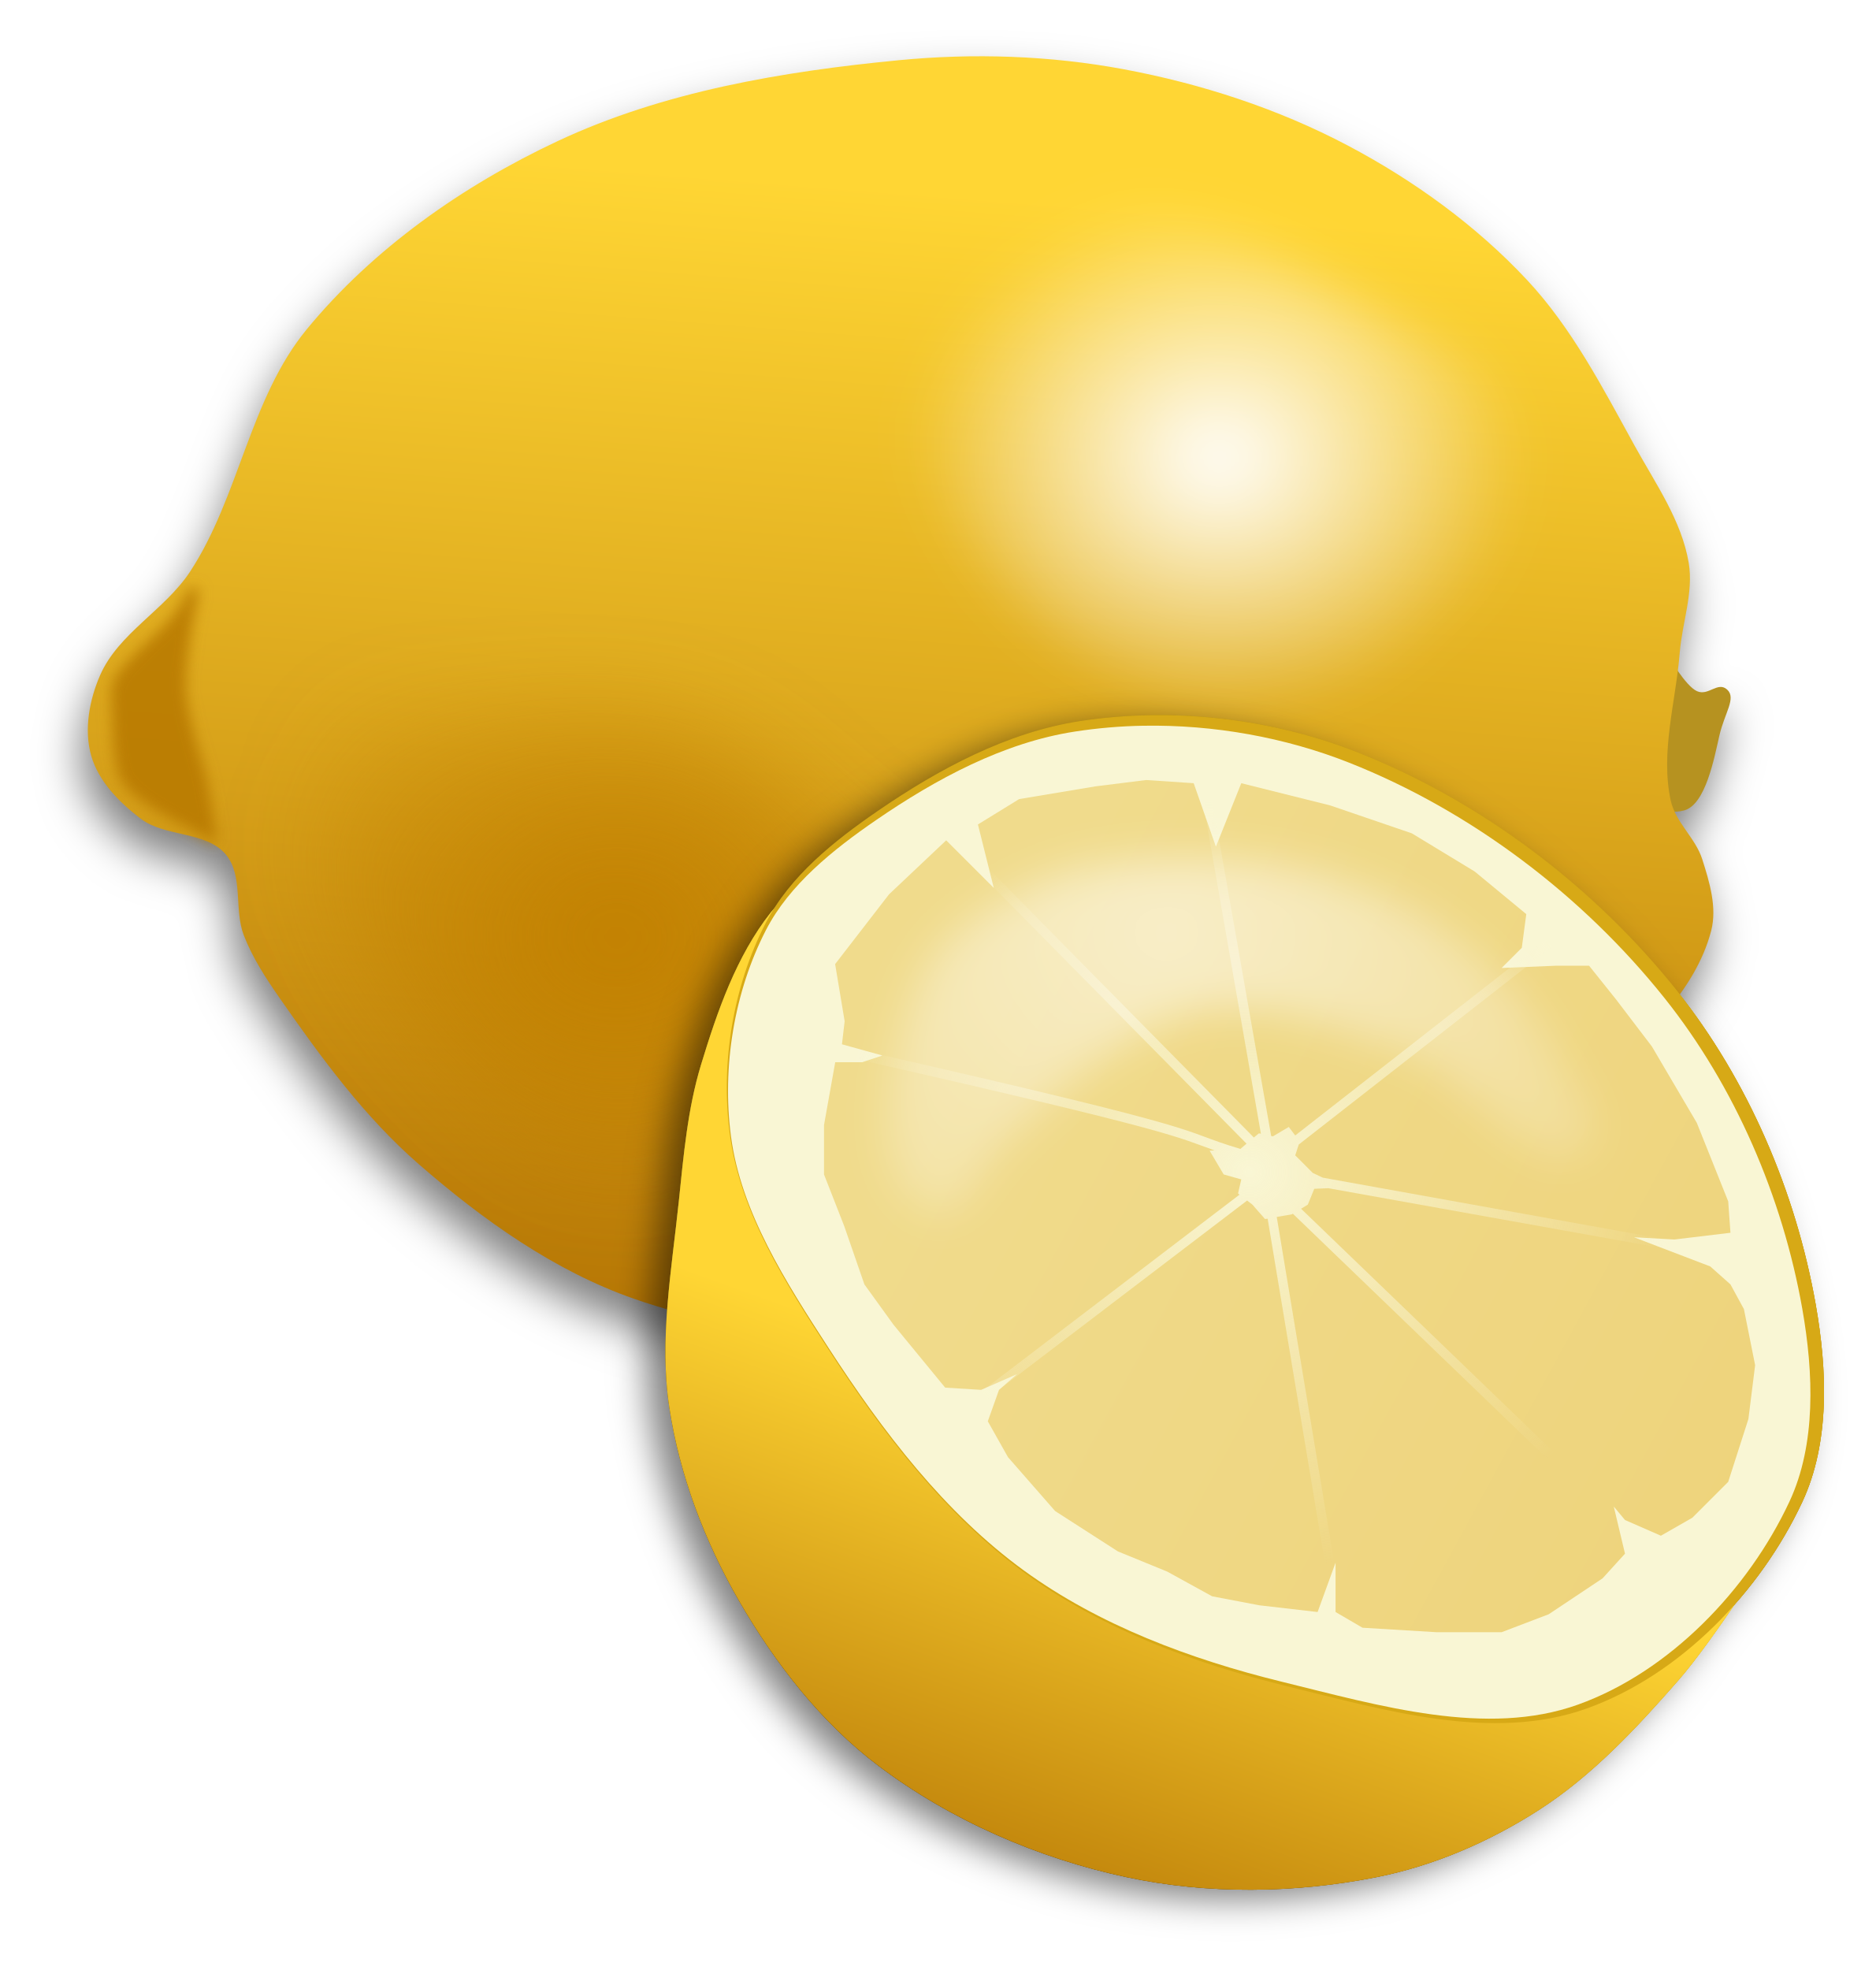
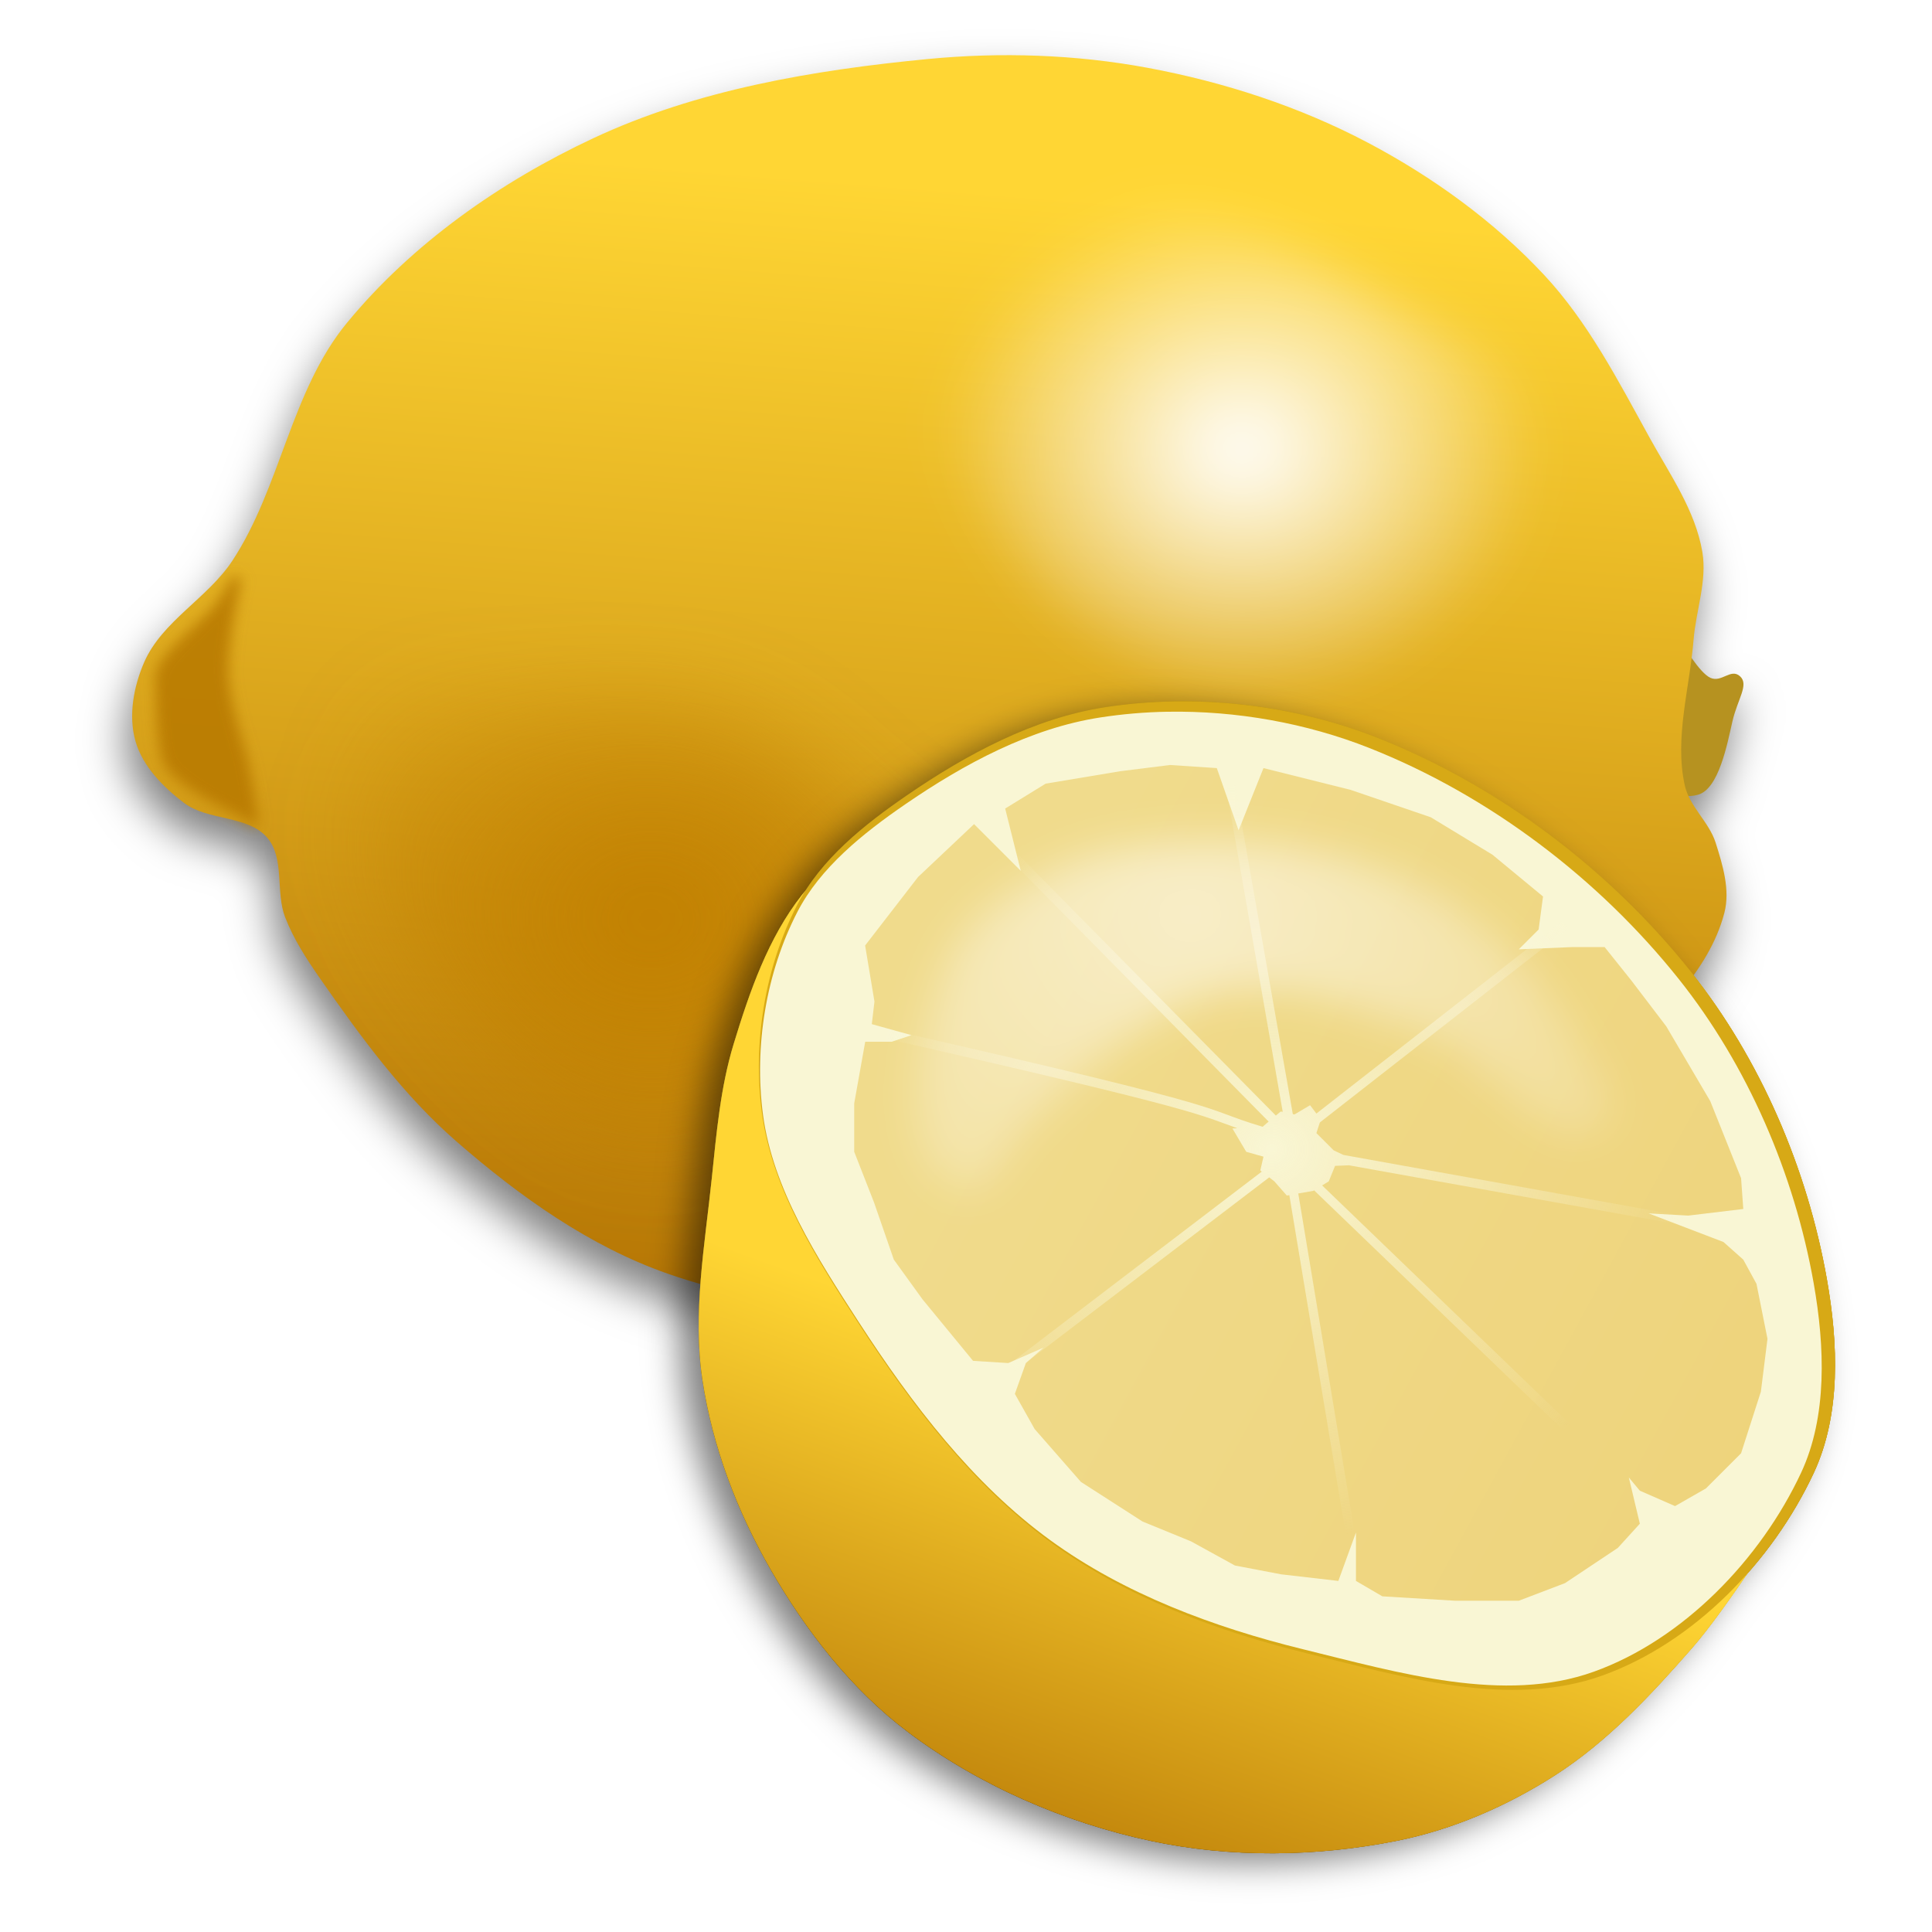
- <svg xmlns="http://www.w3.org/2000/svg" xmlns:xlink="http://www.w3.org/1999/xlink" viewBox="0 0 200 210">
+ <svg xmlns="http://www.w3.org/2000/svg" xmlns:xlink="http://www.w3.org/1999/xlink" viewBox="0 0 200 210" width="50" height="50">
  <defs>
    <filter id="k">
      <feGaussianBlur stdDeviation="1.865" />
    </filter>
    <filter id="i">
      <feGaussianBlur stdDeviation="2.34" />
    </filter>
    <filter id="n" x="-.17" y="-.224" width="1.339" height="1.449">
      <feGaussianBlur stdDeviation="4.598" />
    </filter>
    <filter id="m" x="-.101" y="-.117" width="1.201" height="1.233">
      <feGaussianBlur stdDeviation="2.75" />
    </filter>
    <filter id="l" x="-.388" y="-.071" width="1.776" height="1.142">
      <feGaussianBlur stdDeviation=".701" />
    </filter>
    <filter id="j" x="-.072" y="-.143" width="1.144" height="1.287">
      <feGaussianBlur stdDeviation="2.275" />
    </filter>
    <linearGradient id="d">
      <stop stop-color="#fff" offset="0" />
      <stop stop-color="#fff" stop-opacity="0" offset="1" />
    </linearGradient>
    <linearGradient id="h" x1="135.52" x2="150.82" y1="335.33" y2="141.84" gradientUnits="userSpaceOnUse">
      <stop stop-color="#d7970b" offset="0" />
      <stop stop-color="#b06e00" offset=".315" />
      <stop stop-color="#ffd634" offset="1" />
    </linearGradient>
    <linearGradient id="c" x1="240.87" x2="280.51" y1="374.49" y2="264.21" gradientUnits="userSpaceOnUse">
      <stop stop-color="#d7970b" offset="0" />
      <stop stop-color="#b06e00" offset=".47" />
      <stop stop-color="#ffd634" offset="1" />
    </linearGradient>
    <linearGradient id="b" x1="383.2" x2="256.66" y1="297.18" y2="228.29" gradientUnits="userSpaceOnUse">
      <stop stop-color="#edd074" offset="0" />
      <stop stop-color="#f0db8c" offset="1" />
    </linearGradient>
    <radialGradient id="g" cx="68.951" cy="55.398" r="43.567" gradientTransform="matrix(1 0 0 .81746 5.7408 172.77)" gradientUnits="userSpaceOnUse">
      <stop stop-color="#c17f05" offset="0" />
      <stop stop-color="#c17f05" stop-opacity="0" offset="1" />
    </radialGradient>
    <radialGradient id="a" cx="290.78" cy="235.92" r="45.688" gradientTransform="matrix(1 0 0 .93126 0 16.439)" gradientUnits="userSpaceOnUse">
      <stop stop-color="#f9f6d4" offset="0" />
      <stop stop-color="#f9f6d4" stop-opacity="0" offset="1" />
    </radialGradient>
    <radialGradient id="f" cx="136.02" cy="157.83" r="32.821" gradientTransform="matrix(1 0 0 .86172 2.9158 30.902)" gradientUnits="userSpaceOnUse" xlink:href="#d" />
    <radialGradient id="e" cx="124.37" cy="90.987" r="43.303" gradientTransform="matrix(1.7621 0 0 1.5126 -94.778 -38.204)" gradientUnits="userSpaceOnUse" xlink:href="#d" />
  </defs>
  <path d="m104.14 8.711c-3.007-0.011-5.99 0.119-8.969 0.406-12.397 1.197-25.096 3.342-36.375 8.625-10.109 4.735-19.693 11.47-26.781 20.094-6.069 7.383-7.182 17.861-12.438 25.844-2.673 4.06-7.611 6.549-9.562 11-1.16 2.645-1.76 5.816-0.969 8.594 0.778 2.731 2.993 4.965 5.25 6.688 2.614 1.994 6.987 1.32 9.094 3.844 1.884 2.257 0.877 5.882 1.938 8.625 0.927 2.398 2.343 4.577 3.812 6.688 4.399 6.317 9.037 12.635 14.844 17.688 6.81 5.925 14.414 11.405 22.938 14.375 12.123 4.224 25.453 4.77 38.281 4.281 13.626-0.519 27.808-1.939 40.188-7.656 9.473-4.375 17.188-12.058 24.406-19.594 4.655-4.86 10.272-9.769 11.969-16.281 0.648-2.488-0.186-5.207-0.969-7.656-0.591-1.849-2.128-3.316-2.938-5.062 0.319 6e-3 0.646-0.018 1.031-0.125 2.261-0.631 3.189-5.525 3.75-7.969s1.811-3.991 0.812-4.906-1.995 0.728-3.219 0.188c-0.637-0.281-1.412-1.265-2.031-2.156 0.084-0.66 0.135-1.312 0.188-1.969 0.256-3.195 1.5-6.402 0.969-9.562-0.756-4.503-3.545-8.439-5.75-12.438-3.396-6.159-6.668-12.579-11.469-17.719-5.443-5.827-12.073-10.622-19.125-14.344-7.448-3.931-15.658-6.585-23.938-8.125-4.903-0.912-9.926-1.356-14.938-1.375z" filter="url(#i)" opacity=".5" />
  <g transform="translate(-8.9321 -118.12)">
    <path d="m186.81 188.08-1.691 15.392s1.122 1.661 3.383 1.03 3.175-5.52 3.736-7.965 1.829-3.99 0.831-4.905-1.99 0.71-3.214 0.169-3.045-3.721-3.045-3.721z" fill="#b69220" />
    <path d="m18.658 198.69c-0.792-2.777-0.203-5.966 0.957-8.611 1.952-4.451 6.895-6.944 9.568-11.003 5.255-7.983 6.37-18.451 12.438-25.834 7.088-8.623 16.682-15.358 26.791-20.093 11.279-5.283 23.961-7.414 36.359-8.611 7.943-0.767 16.075-0.502 23.92 0.957 8.28 1.54 16.472 4.202 23.92 8.133 7.051 3.722 13.693 8.525 19.136 14.352 4.801 5.139 8.086 11.542 11.482 17.701 2.205 3.999 4.985 7.935 5.741 12.438 0.531 3.161-0.7 6.373-0.957 9.568-0.422 5.255-2.09 10.638-0.957 15.787 0.506 2.299 2.632 3.976 3.349 6.219 0.782 2.449 1.605 5.166 0.957 7.654-1.696 6.513-7.305 11.406-11.96 16.266-7.218 7.536-14.925 15.239-24.399 19.614-12.38 5.718-26.56 7.135-40.186 7.654-12.829 0.489-26.149-0.081-38.272-4.306-8.524-2.97-16.153-8.427-22.963-14.352-5.807-5.052-10.432-11.384-14.83-17.701-1.469-2.11-2.9-4.299-3.827-6.698-1.06-2.743-0.03-6.354-1.914-8.611-2.107-2.524-6.476-1.833-9.09-3.827-2.257-1.722-4.484-3.967-5.262-6.698z" fill="url(#h)" />
    <path d="m82.869 195.26c-7.66-2.728-16.228-1.577-24.356-1.353-4.083 0.113-9.041-1.262-12.178 1.353-3.617 3.016-4.535 8.846-4.059 13.531 0.673 6.625 4.989 12.665 9.472 17.591 6.568 7.216 14.61 16.697 24.356 16.238 9.288-0.438 14.745-11.363 21.65-17.591 3.316-2.99 9.472-5.007 9.472-9.472s-6.077-6.571-9.472-9.472c-4.664-3.985-9.105-8.767-14.884-10.825z" fill="url(#g)" filter="url(#n)" />
    <path d="m158.53 152.64c-7.35-4.219-14.839-8.553-23.003-10.825-6.334-1.763-13.701-4.893-19.62-2.03-5.294 2.561-8.432 9.096-9.472 14.884-1.142 6.356 0.918 13.302 4.059 18.944 3.957 7.107 10.359 13.19 17.591 16.914 6.528 3.362 14.533 5.865 21.65 4.059 4.506-1.143 7.372-5.682 10.825-8.795 3.553-3.204 8.511-5.653 10.148-10.148 1.782-4.892 1.268-11.062-1.353-15.561-2.205-3.783-7.027-5.262-10.825-7.442z" fill="url(#f)" filter="url(#m)" />
    <path d="m29.21 180.72s-1.159 2.472-2.812 4.125c-2.545 2.544-5.755 5.057-5.625 7 0.149 2.24 0.006 6.349 0.812 8.938s7.562 5.656 7.562 5.656l2.938 1.656s-0.766-6.034-1.562-8.594-1.613-5.674-1.75-7.719c-0.117-1.748 0.238-4.476 0.625-6.75s0.781-4.094 0.781-4.094z" fill="#b87905" filter="url(#l)" opacity=".88" />
  </g>
  <g transform="translate(-157.57 -111.21)">
    <path d="m346.31 276.46s-6.081 9.608-9.81 13.87c-4.464 5.101-9.194 10.179-14.899 13.84-5.234 3.358-11.138 5.921-17.238 7.134-8.737 1.736-18.014 1.865-26.724 0-9.427-2.018-18.683-6.043-26.386-11.84-6.137-4.619-11.04-10.941-14.884-17.591-3.66-6.33-6.349-13.405-7.442-20.635-1.097-7.255 0.255-14.691 1.015-21.988 0.509-4.886 0.937-9.847 2.368-14.546 1.734-5.696 3.757-11.561 7.442-16.238 1.242-1.577 4.736-3.721 4.736-3.721z" fill="url(#c)" />
    <path d="m251.16 197.65c-4.647 3.192-9.372 6.951-11.96 11.96-3.49 6.754-4.817 14.947-3.827 22.485 1.096 8.348 5.941 15.9 10.525 22.963 5.782 8.909 12.455 17.679 21.05 23.92 8.15 5.918 17.966 9.559 27.747 11.96 10.405 2.554 21.97 6.014 32.053 2.392 9.978-3.584 18.473-12.403 22.963-22.007 2.979-6.371 2.656-14.124 1.435-21.05-2.119-12.023-7.218-23.943-14.83-33.488-8.809-11.046-20.829-20.156-33.967-25.355-9.252-3.661-19.827-4.864-29.661-3.349-7.761 1.196-15.055 5.122-21.528 9.568z" fill="#d7a916" />
    <path transform="translate(354.31 178.29)" d="m-74.812 10.281c-2.478 0.042-4.917 0.251-7.344 0.625-7.575 1.167-14.765 5.026-21.188 9.438-4.614 3.169-9.238 6.888-11.719 11.688-3.407 6.592-4.718 14.627-3.75 22 1.065 8.107 5.855 15.565 10.438 22.625 5.76 8.875 12.348 17.541 20.812 23.688 8.028 5.83 17.75 9.458 27.469 11.844 10.435 2.562 21.848 5.938 31.594 2.438 9.719-3.491 18.125-12.202 22.531-21.625 2.864-6.125 2.582-13.713 1.375-20.562-2.096-11.895-7.17-23.698-14.688-33.125-8.721-10.936-20.63-19.951-33.625-25.094-6.836-2.705-14.457-4.065-21.906-3.938z" fill="#f9f6d4" />
    <path d="m247.62 220.07-1.015-6.089 5.751-7.442 6.089-5.751 5.074 5.074-1.691-6.766 4.398-2.706 8.119-1.353 5.412-0.677 5.074 0.338 2.368 6.766 2.706-6.766 9.472 2.368 8.713 2.978 6.698 4.066 5.502 4.545-0.478 3.588-2.153 2.153 5.741-0.239h3.588l2.87 3.588 3.827 5.023 4.784 8.133 3.349 8.372 0.239 3.349-5.98 0.718-4.306-0.239 8.133 3.11 2.153 1.914 1.435 2.631 1.196 5.98-0.718 5.741-2.153 6.698-3.827 3.827-3.349 1.914-3.827-1.674-1.196-1.435 1.196 5.023-2.392 2.631-5.741 3.827-5.023 1.914h-6.937l-7.894-0.478-2.87-1.674v-5.262l-1.914 5.262-6.219-0.718-5.023-0.957-4.784-2.631-5.262-2.153-6.698-4.306-5.023-5.741-2.153-3.827 1.196-3.349 1.914-1.674-3.827 1.674-3.827-0.239-5.502-6.698-3.11-4.306-2.153-6.219-2.153-5.502v-5.262l1.196-6.698h2.87l2.153-0.718-4.306-1.196z" fill="url(#b)" />
    <path d="m286.81 196.59-0.969 0.188 6.156 35.281-0.219-0.031-0.531 0.438-28.156-28.531-0.719 0.719 28.094 28.469-0.656 0.562c-7.362-2.209-0.88-1.535-40.5-10.531l-0.219 1c34.283 7.784 33.917 8.264 37.969 9.688l-0.531 0.031 1.5 2.531 1.875 0.531-0.344 1.5 0.156 0.125-27.5 20.969 0.594 0.781 27.719-21.125 0.562 0.438 1.344 1.531 0.281-0.031 6.75 40.562 0.969-0.156-6.75-40.594 1.625-0.281 0.094-0.062 36.25 34.906 0.688-0.719-36.062-34.719 0.719-0.438 0.688-1.688 1.5-0.062 41.094 7.375 0.188-0.969-41.875-7.531-1.062-0.5-1.875-1.875 0.375-1.156 26.969-21.062-0.625-0.781-26.719 20.875-0.688-0.906-1.688 1-0.188-0.031-6.281-35.719z" fill="url(#a)" />
    <path d="m346.31 276.46s-6.081 9.608-9.81 13.87c-4.464 5.101-9.194 10.179-14.899 13.84-5.234 3.358-11.138 5.921-17.238 7.134-8.737 1.736-18.014 1.865-26.724 0-9.427-2.018-18.683-6.043-26.386-11.84-6.137-4.619-11.04-10.941-14.884-17.591-3.66-6.33-6.349-13.405-7.442-20.635-1.097-7.255 0.255-14.691 1.015-21.988 0.509-4.886 0.937-9.847 2.368-14.546 1.734-5.696 3.757-11.561 7.442-16.238 1.242-1.577 4.736-3.721 4.736-3.721z" fill="url(#c)" />
    <path d="m251.16 197.65c-4.647 3.192-9.372 6.951-11.96 11.96-3.49 6.754-4.817 14.947-3.827 22.485 1.096 8.348 5.941 15.9 10.525 22.963 5.782 8.909 12.455 17.679 21.05 23.92 8.15 5.918 17.966 9.559 27.747 11.96 10.405 2.554 21.97 6.014 32.053 2.392 9.978-3.584 18.473-12.403 22.963-22.007 2.979-6.371 2.656-14.124 1.435-21.05-2.119-12.023-7.218-23.943-14.83-33.488-8.809-11.046-20.829-20.156-33.967-25.355-9.252-3.661-19.827-4.864-29.661-3.349-7.761 1.196-15.055 5.122-21.528 9.568z" fill="#d7a916" />
    <path transform="translate(354.31 178.29)" d="m-74.812 10.281c-2.478 0.042-4.917 0.251-7.344 0.625-7.575 1.167-14.765 5.026-21.188 9.438-4.614 3.169-9.238 6.888-11.719 11.688-3.407 6.592-4.718 14.627-3.75 22 1.065 8.107 5.855 15.565 10.438 22.625 5.76 8.875 12.348 17.541 20.812 23.688 8.028 5.83 17.75 9.458 27.469 11.844 10.435 2.562 21.848 5.938 31.594 2.438 9.719-3.491 18.125-12.202 22.531-21.625 2.864-6.125 2.582-13.713 1.375-20.562-2.096-11.895-7.17-23.698-14.688-33.125-8.721-10.936-20.63-19.951-33.625-25.094-6.836-2.705-14.457-4.065-21.906-3.938z" fill="#f9f6d4" />
    <path d="m247.62 220.07-1.015-6.089 5.751-7.442 6.089-5.751 5.074 5.074-1.691-6.766 4.398-2.706 8.119-1.353 5.412-0.677 5.074 0.338 2.368 6.766 2.706-6.766 9.472 2.368 8.713 2.978 6.698 4.066 5.502 4.545-0.478 3.588-2.153 2.153 5.741-0.239h3.588l2.87 3.588 3.827 5.023 4.784 8.133 3.349 8.372 0.239 3.349-5.98 0.718-4.306-0.239 8.133 3.11 2.153 1.914 1.435 2.631 1.196 5.98-0.718 5.741-2.153 6.698-3.827 3.827-3.349 1.914-3.827-1.674-1.196-1.435 1.196 5.023-2.392 2.631-5.741 3.827-5.023 1.914h-6.937l-7.894-0.478-2.87-1.674v-5.262l-1.914 5.262-6.219-0.718-5.023-0.957-4.784-2.631-5.262-2.153-6.698-4.306-5.023-5.741-2.153-3.827 1.196-3.349 1.914-1.674-3.827 1.674-3.827-0.239-5.502-6.698-3.11-4.306-2.153-6.219-2.153-5.502v-5.262l1.196-6.698h2.87l2.153-0.718-4.306-1.196z" fill="url(#b)" />
    <path d="m286.81 196.59-0.969 0.188 6.156 35.281-0.219-0.031-0.531 0.438-28.156-28.531-0.719 0.719 28.094 28.469-0.656 0.562c-7.362-2.209-0.88-1.535-40.5-10.531l-0.219 1c34.283 7.784 33.917 8.264 37.969 9.688l-0.531 0.031 1.5 2.531 1.875 0.531-0.344 1.5 0.156 0.125-27.5 20.969 0.594 0.781 27.719-21.125 0.562 0.438 1.344 1.531 0.281-0.031 6.75 40.562 0.969-0.156-6.75-40.594 1.625-0.281 0.094-0.062 36.25 34.906 0.688-0.719-36.062-34.719 0.719-0.438 0.688-1.688 1.5-0.062 41.094 7.375 0.188-0.969-41.875-7.531-1.062-0.5-1.875-1.875 0.375-1.156 26.969-21.062-0.625-0.781-26.719 20.875-0.688-0.906-1.688 1-0.188-0.031-6.281-35.719z" fill="url(#a)" />
    <path d="m278.17 188.44c-2.519 0.043-5.01 0.246-7.469 0.625-7.761 1.196-15.058 5.148-21.531 9.594-4.204 2.887-8.464 6.242-11.156 10.562-0.077 0.086-0.185 0.167-0.25 0.25-3.685 4.677-5.703 10.523-7.438 16.219-1.431 4.699-1.866 9.676-2.375 14.562-0.76 7.298-2.128 14.714-1.031 21.969 1.093 7.23 3.809 14.326 7.469 20.656 3.845 6.65 8.738 12.975 14.875 17.594 7.702 5.797 16.948 9.794 26.375 11.812 8.711 1.865 17.982 1.736 26.719 0 6.099-1.212 12.016-3.767 17.25-7.125 5.705-3.661 10.442-8.743 14.906-13.844 1.762-2.013 4.015-5.208 5.938-8.031 2.961-3.334 5.433-7.083 7.25-10.969 2.979-6.371 2.658-14.105 1.438-21.031-2.119-12.023-7.2-23.955-14.812-33.5-8.809-11.046-20.831-20.145-33.969-25.344-6.939-2.746-14.631-4.129-22.188-4z" filter="url(#k)" opacity=".5" />
    <path d="m346.31 276.46s-6.081 9.608-9.81 13.87c-4.464 5.101-9.194 10.179-14.899 13.84-5.234 3.358-11.138 5.921-17.238 7.134-8.737 1.736-18.014 1.865-26.724 0-9.427-2.018-18.683-6.043-26.386-11.84-6.137-4.619-11.04-10.941-14.884-17.591-3.66-6.33-6.349-13.405-7.442-20.635-1.097-7.255 0.255-14.691 1.015-21.988 0.509-4.886 0.937-9.847 2.368-14.546 1.734-5.696 3.757-11.561 7.442-16.238 1.242-1.577 4.736-3.721 4.736-3.721z" fill="url(#c)" />
    <path d="m251.16 197.65c-4.647 3.192-9.372 6.951-11.96 11.96-3.49 6.754-4.817 14.947-3.827 22.485 1.096 8.348 5.941 15.9 10.525 22.963 5.782 8.909 12.455 17.679 21.05 23.92 8.15 5.918 17.966 9.559 27.747 11.96 10.405 2.554 21.97 6.014 32.053 2.392 9.978-3.584 18.473-12.403 22.963-22.007 2.979-6.371 2.656-14.124 1.435-21.05-2.119-12.023-7.218-23.943-14.83-33.488-8.809-11.046-20.829-20.156-33.967-25.355-9.252-3.661-19.827-4.864-29.661-3.349-7.761 1.196-15.055 5.122-21.528 9.568z" fill="#d7a916" />
    <path transform="translate(354.31 178.29)" d="m-74.812 10.281c-2.478 0.042-4.917 0.251-7.344 0.625-7.575 1.167-14.765 5.026-21.188 9.438-4.614 3.169-9.238 6.888-11.719 11.688-3.407 6.592-4.718 14.627-3.75 22 1.065 8.107 5.855 15.565 10.438 22.625 5.76 8.875 12.348 17.541 20.812 23.688 8.028 5.83 17.75 9.458 27.469 11.844 10.435 2.562 21.848 5.938 31.594 2.438 9.719-3.491 18.125-12.202 22.531-21.625 2.864-6.125 2.582-13.713 1.375-20.562-2.096-11.895-7.17-23.698-14.688-33.125-8.721-10.936-20.63-19.951-33.625-25.094-6.836-2.705-14.457-4.065-21.906-3.938z" fill="#f9f6d4" />
    <path d="m247.62 220.07-1.015-6.089 5.751-7.442 6.089-5.751 5.074 5.074-1.691-6.766 4.398-2.706 8.119-1.353 5.412-0.677 5.074 0.338 2.368 6.766 2.706-6.766 9.472 2.368 8.713 2.978 6.698 4.066 5.502 4.545-0.478 3.588-2.153 2.153 5.741-0.239h3.588l2.87 3.588 3.827 5.023 4.784 8.133 3.349 8.372 0.239 3.349-5.98 0.718-4.306-0.239 8.133 3.11 2.153 1.914 1.435 2.631 1.196 5.98-0.718 5.741-2.153 6.698-3.827 3.827-3.349 1.914-3.827-1.674-1.196-1.435 1.196 5.023-2.392 2.631-5.741 3.827-5.023 1.914h-6.937l-7.894-0.478-2.87-1.674v-5.262l-1.914 5.262-6.219-0.718-5.023-0.957-4.784-2.631-5.262-2.153-6.698-4.306-5.023-5.741-2.153-3.827 1.196-3.349 1.914-1.674-3.827 1.674-3.827-0.239-5.502-6.698-3.11-4.306-2.153-6.219-2.153-5.502v-5.262l1.196-6.698h2.87l2.153-0.718-4.306-1.196z" fill="url(#b)" />
    <path d="m286.81 196.59-0.969 0.188 6.156 35.281-0.219-0.031-0.531 0.438-28.156-28.531-0.719 0.719 28.094 28.469-0.656 0.562c-7.362-2.209-0.88-1.535-40.5-10.531l-0.219 1c34.283 7.784 33.917 8.264 37.969 9.688l-0.531 0.031 1.5 2.531 1.875 0.531-0.344 1.5 0.156 0.125-27.5 20.969 0.594 0.781 27.719-21.125 0.562 0.438 1.344 1.531 0.281-0.031 6.75 40.562 0.969-0.156-6.75-40.594 1.625-0.281 0.094-0.062 36.25 34.906 0.688-0.719-36.062-34.719 0.719-0.438 0.688-1.688 1.5-0.062 41.094 7.375 0.188-0.969-41.875-7.531-1.062-0.5-1.875-1.875 0.375-1.156 26.969-21.062-0.625-0.781-26.719 20.875-0.688-0.906-1.688 1-0.188-0.031-6.281-35.719z" fill="url(#a)" />
  </g>
  <path d="m169.34 122.52c-5.525 4.56-12.227-7.657-18.944-10.148-6.823-2.531-14.07-5.451-21.312-4.736-4.17 0.412-7.965 2.827-11.502 5.074-3.913 2.486-7.063 6.008-10.487 9.134-2.651 2.42-4.443 8.761-7.78 7.442-7.667-3.03-4.592-17.113-1.353-24.695 2.042-4.78 7.161-7.883 11.84-10.148 4.757-2.303 10.277-2.916 15.561-3.045 6.265-0.153 12.675 0.681 18.605 2.706 4.778 1.631 9.329 4.192 13.193 7.442 3.679 3.095 6.857 6.929 9.134 11.163 1.621 3.016 5.685 7.631 3.045 9.81z" fill="url(#e)" filter="url(#j)" opacity=".528" />
</svg>
